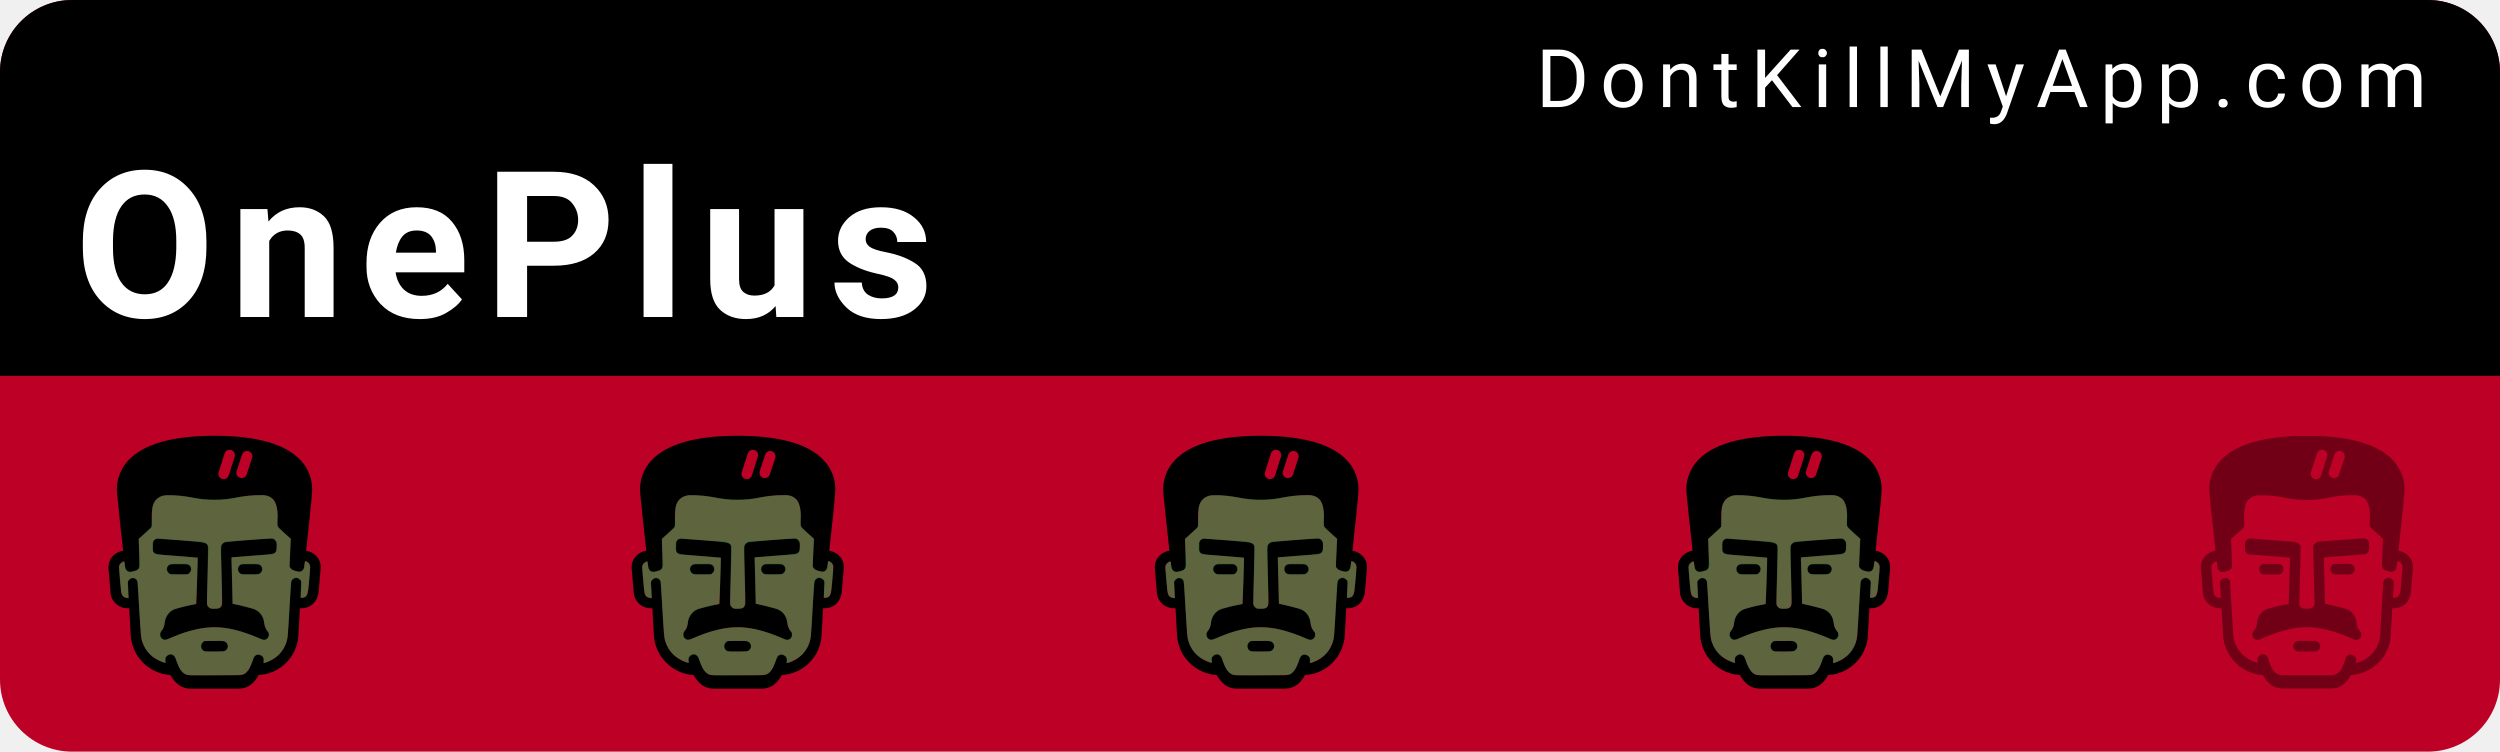
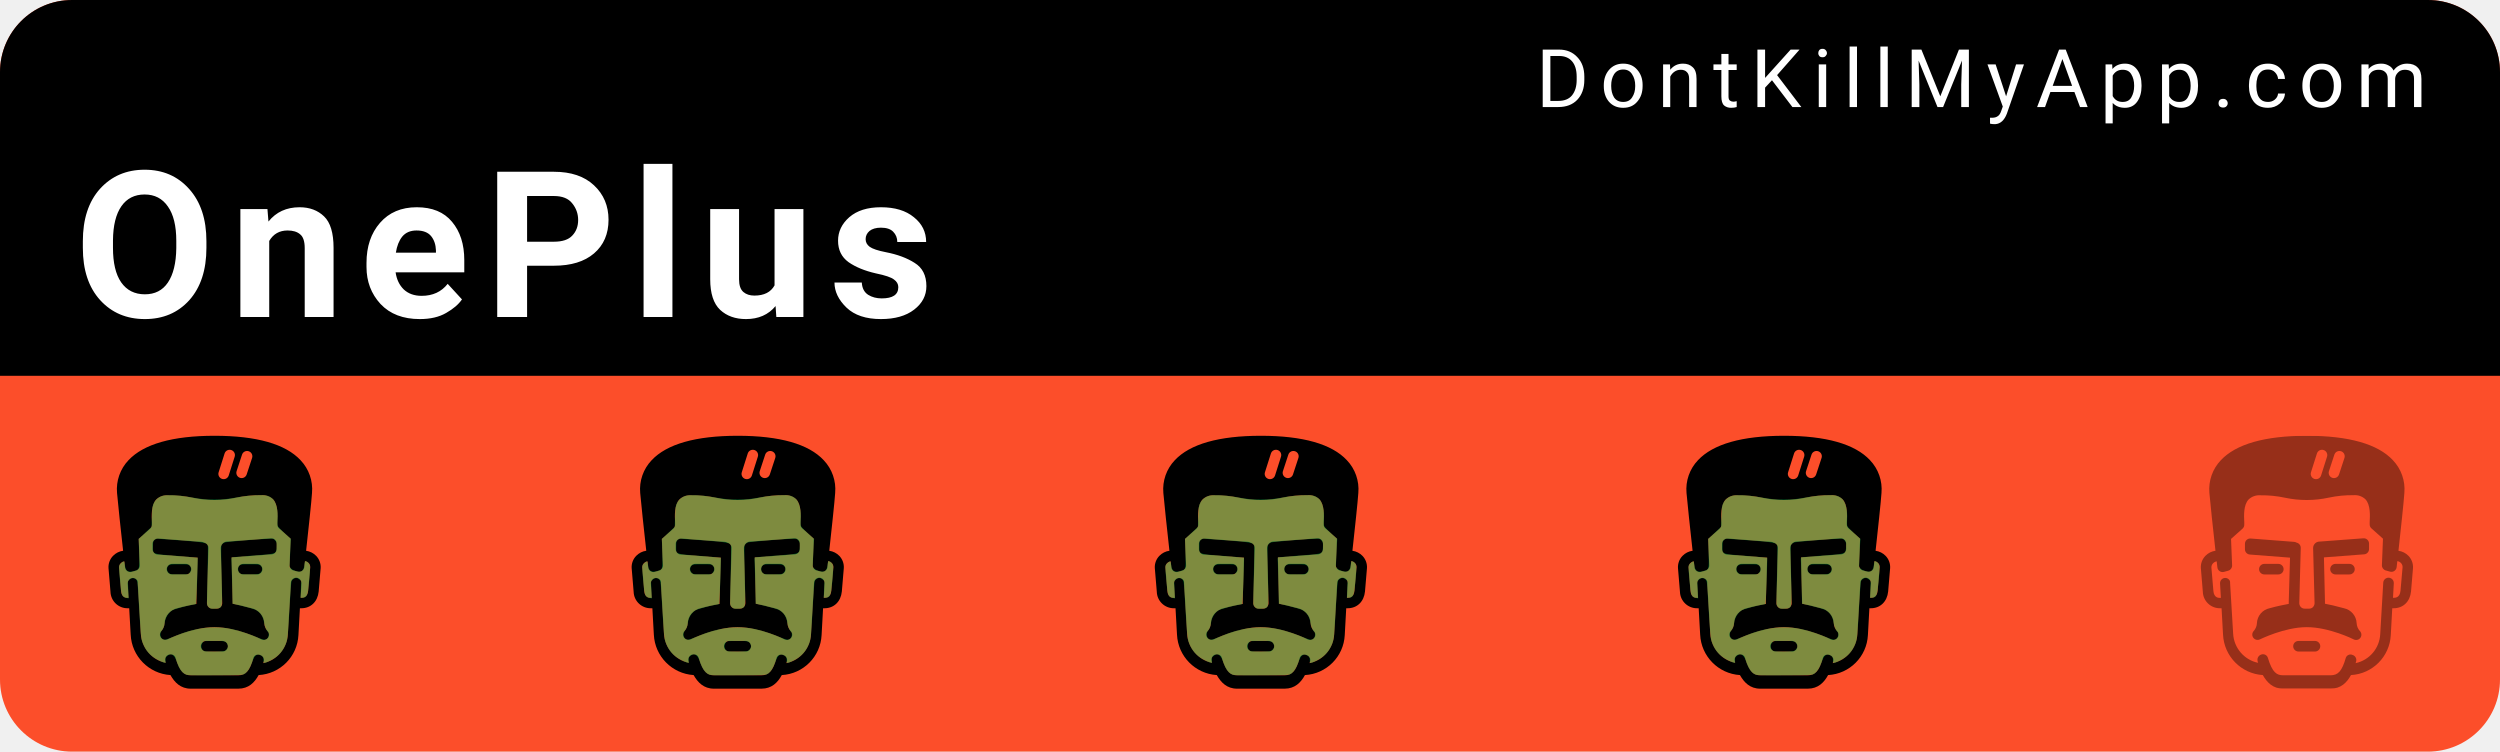
<svg xmlns="http://www.w3.org/2000/svg" width="153mm" height="46mm" viewBox="0 0 153 46" version="1.1" id="svg8">
  <defs id="defs2" />
  <g id="layer1" transform="translate(0,-251)">
-     <rect style="color:#000000;clip-rule:nonzero;display:inline;overflow:visible;visibility:visible;opacity:1;isolation:auto;mix-blend-mode:normal;color-interpolation:sRGB;color-interpolation-filters:linearRGB;solid-color:#000000;solid-opacity:1;fill:#bd0026;fill-opacity:1;fill-rule:nonzero;stroke:none;stroke-width:0.529;stroke-linecap:round;stroke-linejoin:miter;stroke-miterlimit:4;stroke-dasharray:none;stroke-dashoffset:0;stroke-opacity:1;color-rendering:auto;image-rendering:auto;shape-rendering:auto;text-rendering:auto;enable-background:accumulate" id="bkg" width="153" height="46" x="6.5503158e-15" y="251" rx="4.416" ry="4.416" />
+     <rect style="color:#000000;clip-rule:nonzero;display:inline;overflow:visible;visibility:visible;opacity:1;isolation:auto;mix-blend-mode:normal;color-interpolation:sRGB;color-interpolation-filters:linearRGB;solid-color:#000000;solid-opacity:1;fill:#fc4e2a;fill-opacity:1;fill-rule:nonzero;stroke:none;stroke-width:0.529;stroke-linecap:round;stroke-linejoin:miter;stroke-miterlimit:4;stroke-dasharray:none;stroke-dashoffset:0;stroke-opacity:1;color-rendering:auto;image-rendering:auto;shape-rendering:auto;text-rendering:auto;enable-background:accumulate" id="bkg" width="153" height="46" x="6.5503158e-15" y="251" rx="4.416" ry="4.416" />
    <path style="color:#000000;clip-rule:nonzero;display:inline;overflow:visible;visibility:visible;opacity:1;isolation:auto;mix-blend-mode:normal;color-interpolation:sRGB;color-interpolation-filters:linearRGB;solid-color:#000000;solid-opacity:1;fill:#000000;fill-opacity:1;fill-rule:nonzero;stroke:none;stroke-width:2;stroke-linecap:round;stroke-linejoin:miter;stroke-miterlimit:4;stroke-dasharray:none;stroke-dashoffset:0;stroke-opacity:1;color-rendering:auto;image-rendering:auto;shape-rendering:auto;text-rendering:auto;enable-background:accumulate" d="M 16.689,0 C 7.443,0 0,7.443 0,16.689 V 86.93 H 578.268 V 16.689 C 578.268,7.443 570.824,0 561.578,0 Z" id="bkgtop" transform="matrix(0.2645833,0,0,0.2645833,0,251)" />
    <text xml:space="preserve" style="font-style:normal;font-variant:normal;font-weight:300;font-stretch:normal;font-size:9.648px;line-height:0%;font-family:Roboto;-inkscape-font-specification:'Roboto Light';text-align:start;letter-spacing:0.685px;word-spacing:0px;writing-mode:lr-tb;text-anchor:start;fill:#ffffff;fill-opacity:1;stroke:none;stroke-width:0.201px;stroke-linecap:butt;stroke-linejoin:miter;stroke-opacity:1" x="94.007" y="257.55" id="link">
      <tspan id="tspan817" x="94.007" y="257.55" style="font-style:normal;font-variant:normal;font-weight:normal;font-stretch:normal;font-size:4.939px;font-family:Roboto;-inkscape-font-specification:Roboto;fill:#ffffff;stroke-width:0.201px">DontKillMyApp.com</tspan>
    </text>
    <text xml:space="preserve" style="font-style:normal;font-variant:normal;font-weight:bold;font-stretch:normal;font-size:12.7px;line-height:0%;font-family:Roboto;-inkscape-font-specification:'Roboto Bold';text-align:start;letter-spacing:0.902px;word-spacing:0px;writing-mode:lr-tb;text-anchor:start;fill:#ffffff;fill-opacity:1;stroke:none;stroke-width:0.265px;stroke-linecap:butt;stroke-linejoin:miter;stroke-opacity:1" x="4.538" y="270.402" id="vendor">
      <tspan id="tspan821" x="4.538" y="270.402" style="font-style:normal;font-variant:normal;font-weight:bold;font-stretch:normal;font-size:12.5px;font-family:Roboto;-inkscape-font-specification:'Roboto Bold';fill:#ffffff;stroke-width:0.265px">OnePlus</tspan>
    </text>
    <g id="poo1" transform="matrix(0.01510025,0,0,0.01510025,5.393161,277.6693)">
      <svg data-name="Layer 1" viewBox="0 0 63.326 75.47" x="0px" y="0px" version="1.1" id="svg18" width="1025" height="1025">
        <defs id="defs22" />
        <path d="m 23.128,41.38 a 1.575,1.575 0 1 0 0,-3.15 h -4.17 a 1.575,1.575 0 1 0 0,3.15 z" id="path4" />
        <path d="m 40.188,38.23 a 1.575,1.575 0 0 0 0,3.15 h 4.17 a 1.575,1.575 0 1 0 0,-3.15 z" id="path6" />
        <path d="m 34.188,61.23 h -5.05 a 1.575,1.575 0 1 0 0,3.15 h 5.05 a 1.58,1.58 0 0 0 0,-3.15 z" id="path8" />
        <path d="m 48.448,30.6 -13.34,1 a 1.94,1.94 0 0 0 -1.6,1.87 l 0.43,16.3 a 1.77,1.77 0 0 1 -0.45,1.34 1.62,1.62 0 0 1 -1.19,0.48 h -1.27 a 1.62,1.62 0 0 1 -1.19,-0.48 1.79,1.79 0 0 1 -0.45,-1.36 l 0.43,-16.28 a 1.57,1.57 0 0 0 -1.25,-1.58 1.56,1.56 0 0 0 -0.7,-0.23 l -13,-1 a 1.57,1.57 0 0 0 -1.7,1.57 v 1.64 a 1.57,1.57 0 0 0 1.45,1.57 l 12,0.93 -0.38,13.22 a 5.46,5.46 0 0 0 0,0.58 c -1.2,0.22 -3.26,0.61 -5.7,1.29 a 4.77,4.77 0 0 0 -3.8,4.48 3.74,3.74 0 0 1 -0.95,2.31 1.58,1.58 0 0 0 1.83,2.51 c 0.07,0 7.3,-3.65 14,-3.65 6.7,0 13.94,3.61 14,3.65 a 1.57,1.57 0 0 0 1.83,-2.51 3.75,3.75 0 0 1 -0.95,-2.32 4.77,4.77 0 0 0 -3.76,-4.46 c -2.45,-0.69 -4.47,-1.12 -5.69,-1.35 0,-0.17 0,-0.33 0,-0.5 l -0.31,-13.33 12,-0.91 a 1.58,1.58 0 0 0 1.46,-1.57 v -1.64 a 1.58,1.58 0 0 0 -1.75,-1.57 z" id="path10" />
        <path d="m 61.978,35.84 a 5.16,5.16 0 0 0 -3,-1.52 c 0.63,-5.79 1.62,-14.85 1.76,-17.24 a 12.56,12.56 0 0 0 -3.42,-9.79 c -4.49,-4.82 -13.14,-7.29 -25.66,-7.29 -12.52,0 -21.16,2.47 -25.68,7.29 a 12.56,12.56 0 0 0 -3.42,9.79 c 0.18,2.39 1.18,11.45 1.81,17.23 a 5.16,5.16 0 0 0 -3,1.52 4.83,4.83 0 0 0 -1.36,3.64 v 0 l 0.59,7.07 a 5.07,5.07 0 0 0 5.14,4.93 1.56,1.56 0 0 0 0.45,0 l 0.44,7.86 a 12.69,12.69 0 0 0 11.87,12.08 c 1.24,2.19 3.02,4.06 6.05,4.06 h 14.19 c 3.07,0 4.86,-1.83 6.07,-4.06 a 12.58,12.58 0 0 0 11.88,-11.94 l 0.44,-8 a 1.55,1.55 0 0 0 0.42,0 c 2.85,0 4.88,-2 5.18,-5 l 0.59,-7 v 0 a 4.84,4.84 0 0 0 -1.34,-3.63 z m -23.74,-25.29 1.62,-4.93 a 1.581,1.581 0 1 1 3,1 l -1.62,4.93 a 1.581,1.581 0 0 1 -3,-1 z m -5.36,0.32 1.78,-5.61 a 1.581,1.581 0 0 1 3,1 l -1.78,5.61 a 1.581,1.581 0 1 1 -3,-1 z m 26.71,35.38 c -0.2,2.1 -1.59,2.1 -2,2.1 h -0.24 l 0.24,-4.34 a 1.581,1.581 0 1 0 -3.16,-0.08 c 0,0 0,0 0,0.06 l -0.89,15.2 a 9.31,9.31 0 0 1 -7.35,8.66 l 0.14,-0.45 a 1.58,1.58 0 0 0 -1.06,-2 1.47,1.47 0 0 0 -2,0.86 c -1.15,4 -2.33,5.21 -4.53,5.21 h -14.19 c -1.81,0 -3.19,-0.7 -4.53,-5.18 a 1.52,1.52 0 0 0 -2,-1 1.63,1.63 0 0 0 -1.06,2 c 0,0.15 0.09,0.32 0.14,0.47 a 9.4,9.4 0 0 1 -7.45,-8.68 L 8.738,44 v 0 a 1.52,1.52 0 0 0 -0.09,-0.74 1.51,1.51 0 0 0 -1.39,-0.84 1.56,1.56 0 0 0 -1.52,1.54 c 0,0 0,0.09 0,0.13 l 0.25,4.29 h -0.24 c -0.45,0 -1.83,0 -2,-2.08 l -0.59,-7 a 1.71,1.71 0 0 1 0.48,-1.24 2,2 0 0 1 1.1,-0.59 l 0.2,1.8 a 1.57,1.57 0 0 0 2,1.34 l 1.25,-0.35 a 1.57,1.57 0 0 0 1.15,-1.58 l -0.32,-7.9 3.45,-3.08 a 1.57,1.57 0 0 0 0.5,-1.23 c 0,-0.19 0,-0.4 0,-0.62 -0.1,-1.94 -0.27,-5.18 1.29,-6.84 a 4.59,4.59 0 0 1 3.48,-1.25 33.32,33.32 0 0 1 7.45,0.74 30.9,30.9 0 0 0 12.95,-0.03 33.3,33.3 0 0 1 7.45,-0.74 4.59,4.59 0 0 1 3.51,1.2 c 1.57,1.65 1.4,4.9 1.29,6.84 0,0.22 0,0.43 0,0.62 a 1.57,1.57 0 0 0 0.52,1.24 l 3.45,3.08 -0.32,7.9 a 1.57,1.57 0 0 0 1.15,1.58 l 1.25,0.35 a 1.57,1.57 0 0 0 2,-1.34 l 0.2,-1.8 a 2,2 0 0 1 1.09,0.57 1.71,1.71 0 0 1 0.48,1.24 z" id="path12" />
        <path style="opacity:0.5;fill:#00c853;fill-opacity:1;fill-rule:nonzero;stroke:none;stroke-width:0.339;stroke-linecap:round;stroke-linejoin:miter;stroke-miterlimit:4;stroke-dasharray:none;stroke-dashoffset:133.262;stroke-opacity:0.539;paint-order:normal" d="m 23.013,71.203 c -1.154,-0.53 -2.012,-1.805 -2.776,-4.127 -0.59,-1.793 -1.609,-2.306 -2.72,-1.371 -0.486,0.409 -0.53,0.526 -0.479,1.27 0.031,0.451 0.003,0.819 -0.064,0.819 C 16.551,67.794 14.716,66.955 13.756,66.323 11.989,65.159 10.91,63.746 10.115,61.556 9.694,60.396 9.62,59.534 8.869,46.907 8.677,43.672 8.627,43.334 8.286,42.937 7.742,42.304 6.788,42.332 6.216,42.997 l -0.425,0.494 0.117,2.518 0.117,2.518 -0.559,-0.12 C 3.978,48.087 3.845,47.753 3.454,43.349 3.029,38.555 3.019,38.754 3.705,38.068 c 0.862,-0.862 1.057,-0.773 1.198,0.548 0.198,1.852 1.06,2.321 3.029,1.65 1.35,-0.46 1.352,-0.47 1.211,-5.293 L 9.019,30.768 9.924,29.941 c 0.498,-0.455 1.362,-1.261 1.922,-1.791 l 1.017,-0.963 0.094,-3.015 c 0.083,-2.669 0.139,-3.117 0.49,-3.911 0.502,-1.136 1.494,-1.996 2.712,-2.351 1.195,-0.347 4.677,-0.209 7.577,0.301 4.117,0.724 5.096,0.828 7.833,0.828 2.753,1.97e-4 3.915,-0.125 7.872,-0.845 1.024,-0.186 3.05,-0.388 4.501,-0.448 2.923,-0.121 3.713,0.025 4.853,0.894 1.199,0.914 1.856,3.392 1.679,6.326 -0.065,1.083 -0.031,1.755 0.106,2.057 0.112,0.247 1.029,1.192 2.038,2.101 l 1.836,1.652 -0.097,1.454 c -0.053,0.799 -0.145,2.689 -0.204,4.198 l -0.107,2.745 0.494,0.494 c 0.553,0.553 2.089,0.992 2.824,0.807 0.57,-0.143 0.962,-0.757 1.062,-1.664 0.148,-1.34 0.199,-1.464 0.568,-1.367 0.188,0.049 0.531,0.314 0.762,0.59 0.52,0.618 0.529,1.147 0.104,5.638 -0.381,4.025 -0.656,4.655 -2.029,4.655 h -0.506 l 0.096,-2.504 0.096,-2.504 -0.545,-0.459 C 56.672,42.608 56.276,42.402 56.093,42.402 c -0.566,0 -1.276,0.468 -1.464,0.965 -0.098,0.26 -0.34,3.406 -0.538,6.991 -0.508,9.224 -0.609,10.286 -1.102,11.596 -0.892,2.371 -2.42,4.032 -4.758,5.173 -1.799,0.878 -2.048,0.876 -1.963,-0.013 0.082,-0.86 -0.275,-1.428 -1.061,-1.687 -0.466,-0.154 -0.693,-0.148 -1.058,0.027 -0.536,0.257 -0.705,0.552 -1.421,2.472 -0.595,1.594 -1.33,2.655 -2.189,3.16 -0.57,0.335 -0.872,0.348 -8.715,0.389 -7.607,0.039 -8.169,0.022 -8.81,-0.272 z m 11.583,-6.983 c 0.529,-0.184 1.036,-0.88 1.036,-1.421 0,-0.149 -0.115,-0.493 -0.255,-0.764 -0.384,-0.742 -1.122,-0.885 -4.209,-0.818 l -2.675,0.058 -0.408,0.475 c -0.728,0.847 -0.343,2.345 0.653,2.538 0.839,0.162 5.349,0.109 5.859,-0.069 z M 18.843,60.18 c 7.207,-3.126 13.088,-3.79 19.307,-2.181 1.849,0.478 4.563,1.42 6.313,2.19 0.83,0.365 1.738,0.664 2.017,0.664 0.751,0 1.339,-0.661 1.339,-1.506 0,-0.371 -0.075,-0.721 -0.167,-0.778 -0.425,-0.263 -1.054,-1.682 -1.199,-2.708 -0.271,-1.915 -1.127,-3.183 -2.677,-3.967 -0.337,-0.17 -1.994,-0.642 -3.683,-1.049 l -3.071,-0.739 -0.104,-5.164 c -0.057,-2.84 -0.147,-5.942 -0.199,-6.893 -0.093,-1.706 -0.089,-1.73 0.297,-1.807 0.215,-0.043 3.006,-0.269 6.201,-0.502 6.205,-0.453 6.471,-0.507 6.81,-1.399 0.089,-0.234 0.162,-0.91 0.162,-1.502 0,-0.911 -0.067,-1.156 -0.438,-1.597 -0.384,-0.456 -0.546,-0.521 -1.312,-0.524 -1.924,-0.008 -13.26,0.909 -13.768,1.113 -0.295,0.119 -0.669,0.417 -0.829,0.663 -0.275,0.419 -0.279,0.97 -0.076,9.067 0.234,9.304 0.23,9.375 -0.627,9.833 -0.253,0.135 -0.935,0.234 -1.612,0.233 -1.11,-0.001 -1.2,-0.031 -1.666,-0.553 -0.586,-0.656 -0.555,0.366 -0.298,-9.772 0.111,-4.376 0.149,-8.165 0.085,-8.42 -0.246,-0.977 -0.806,-1.093 -7.975,-1.652 -3.589,-0.28 -6.757,-0.508 -7.041,-0.508 -0.322,0 -0.672,0.156 -0.931,0.416 -0.379,0.379 -0.416,0.549 -0.416,1.917 0,2.377 -0.444,2.201 7.066,2.788 3.417,0.267 6.236,0.508 6.264,0.536 0.136,0.136 -0.366,13.739 -0.51,13.833 -0.09,0.059 -0.504,0.153 -0.919,0.21 -1.393,0.191 -5.532,1.303 -6.053,1.626 -1.322,0.82 -2.157,2.189 -2.367,3.881 -0.116,0.936 -0.408,1.651 -0.965,2.366 -0.464,0.596 -0.416,1.627 0.101,2.143 0.577,0.577 1.128,0.528 2.941,-0.258 z m 5.376,-19.353 c 0.55,-0.64 0.547,-1.517 -0.007,-2.072 -0.407,-0.407 -0.474,-0.416 -3.122,-0.416 -2.575,0 -2.729,0.019 -3.156,0.387 -0.802,0.69 -0.52,2.064 0.515,2.506 0.186,0.08 1.469,0.128 2.851,0.107 l 2.512,-0.038 z m 21.175,0.014 c 0.625,-0.625 0.614,-1.567 -0.024,-2.116 -0.426,-0.367 -0.582,-0.386 -3.155,-0.386 -2.648,0 -2.716,0.009 -3.122,0.416 -0.717,0.717 -0.447,2.075 0.491,2.47 0.2,0.084 1.485,0.136 2.856,0.115 2.466,-0.037 2.499,-0.043 2.954,-0.498 z" id="path834" />
      </svg>
    </g>
    <g transform="matrix(0.01510025,0,0,0.01510025,37.41043,277.6693)" id="poo2">
      <svg data-name="Layer 1" viewBox="0 0 63.326 75.47" x="0px" y="0px" version="1.1" id="svg18" width="1025" height="1025">
        <defs id="defs22" />
        <path d="m 23.128,41.38 a 1.575,1.575 0 1 0 0,-3.15 h -4.17 a 1.575,1.575 0 1 0 0,3.15 z" id="path4" />
        <path d="m 40.188,38.23 a 1.575,1.575 0 0 0 0,3.15 h 4.17 a 1.575,1.575 0 1 0 0,-3.15 z" id="path6" />
        <path d="m 34.188,61.23 h -5.05 a 1.575,1.575 0 1 0 0,3.15 h 5.05 a 1.58,1.58 0 0 0 0,-3.15 z" id="path8" />
        <path d="m 48.448,30.6 -13.34,1 a 1.94,1.94 0 0 0 -1.6,1.87 l 0.43,16.3 a 1.77,1.77 0 0 1 -0.45,1.34 1.62,1.62 0 0 1 -1.19,0.48 h -1.27 a 1.62,1.62 0 0 1 -1.19,-0.48 1.79,1.79 0 0 1 -0.45,-1.36 l 0.43,-16.28 a 1.57,1.57 0 0 0 -1.25,-1.58 1.56,1.56 0 0 0 -0.7,-0.23 l -13,-1 a 1.57,1.57 0 0 0 -1.7,1.57 v 1.64 a 1.57,1.57 0 0 0 1.45,1.57 l 12,0.93 -0.38,13.22 a 5.46,5.46 0 0 0 0,0.58 c -1.2,0.22 -3.26,0.61 -5.7,1.29 a 4.77,4.77 0 0 0 -3.8,4.48 3.74,3.74 0 0 1 -0.95,2.31 1.58,1.58 0 0 0 1.83,2.51 c 0.07,0 7.3,-3.65 14,-3.65 6.7,0 13.94,3.61 14,3.65 a 1.57,1.57 0 0 0 1.83,-2.51 3.75,3.75 0 0 1 -0.95,-2.32 4.77,4.77 0 0 0 -3.76,-4.46 c -2.45,-0.69 -4.47,-1.12 -5.69,-1.35 0,-0.17 0,-0.33 0,-0.5 l -0.31,-13.33 12,-0.91 a 1.58,1.58 0 0 0 1.46,-1.57 v -1.64 a 1.58,1.58 0 0 0 -1.75,-1.57 z" id="path10" />
        <path d="m 61.978,35.84 a 5.16,5.16 0 0 0 -3,-1.52 c 0.63,-5.79 1.62,-14.85 1.76,-17.24 a 12.56,12.56 0 0 0 -3.42,-9.79 c -4.49,-4.82 -13.14,-7.29 -25.66,-7.29 -12.52,0 -21.16,2.47 -25.68,7.29 a 12.56,12.56 0 0 0 -3.42,9.79 c 0.18,2.39 1.18,11.45 1.81,17.23 a 5.16,5.16 0 0 0 -3,1.52 4.83,4.83 0 0 0 -1.36,3.64 v 0 l 0.59,7.07 a 5.07,5.07 0 0 0 5.14,4.93 1.56,1.56 0 0 0 0.45,0 l 0.44,7.86 a 12.69,12.69 0 0 0 11.87,12.08 c 1.24,2.19 3.02,4.06 6.05,4.06 h 14.19 c 3.07,0 4.86,-1.83 6.07,-4.06 a 12.58,12.58 0 0 0 11.88,-11.94 l 0.44,-8 a 1.55,1.55 0 0 0 0.42,0 c 2.85,0 4.88,-2 5.18,-5 l 0.59,-7 v 0 a 4.84,4.84 0 0 0 -1.34,-3.63 z m -23.74,-25.29 1.62,-4.93 a 1.581,1.581 0 1 1 3,1 l -1.62,4.93 a 1.581,1.581 0 0 1 -3,-1 z m -5.36,0.32 1.78,-5.61 a 1.581,1.581 0 0 1 3,1 l -1.78,5.61 a 1.581,1.581 0 1 1 -3,-1 z m 26.71,35.38 c -0.2,2.1 -1.59,2.1 -2,2.1 h -0.24 l 0.24,-4.34 a 1.581,1.581 0 1 0 -3.16,-0.08 c 0,0 0,0 0,0.06 l -0.89,15.2 a 9.31,9.31 0 0 1 -7.35,8.66 l 0.14,-0.45 a 1.58,1.58 0 0 0 -1.06,-2 1.47,1.47 0 0 0 -2,0.86 c -1.15,4 -2.33,5.21 -4.53,5.21 h -14.19 c -1.81,0 -3.19,-0.7 -4.53,-5.18 a 1.52,1.52 0 0 0 -2,-1 1.63,1.63 0 0 0 -1.06,2 c 0,0.15 0.09,0.32 0.14,0.47 a 9.4,9.4 0 0 1 -7.45,-8.68 L 8.738,44 v 0 a 1.52,1.52 0 0 0 -0.09,-0.74 1.51,1.51 0 0 0 -1.39,-0.84 1.56,1.56 0 0 0 -1.52,1.54 c 0,0 0,0.09 0,0.13 l 0.25,4.29 h -0.24 c -0.45,0 -1.83,0 -2,-2.08 l -0.59,-7 a 1.71,1.71 0 0 1 0.48,-1.24 2,2 0 0 1 1.1,-0.59 l 0.2,1.8 a 1.57,1.57 0 0 0 2,1.34 l 1.25,-0.35 a 1.57,1.57 0 0 0 1.15,-1.58 l -0.32,-7.9 3.45,-3.08 a 1.57,1.57 0 0 0 0.5,-1.23 c 0,-0.19 0,-0.4 0,-0.62 -0.1,-1.94 -0.27,-5.18 1.29,-6.84 a 4.59,4.59 0 0 1 3.48,-1.25 33.32,33.32 0 0 1 7.45,0.74 30.9,30.9 0 0 0 12.95,-0.03 33.3,33.3 0 0 1 7.45,-0.74 4.59,4.59 0 0 1 3.51,1.2 c 1.57,1.65 1.4,4.9 1.29,6.84 0,0.22 0,0.43 0,0.62 a 1.57,1.57 0 0 0 0.52,1.24 l 3.45,3.08 -0.32,7.9 a 1.57,1.57 0 0 0 1.15,1.58 l 1.25,0.35 a 1.57,1.57 0 0 0 2,-1.34 l 0.2,-1.8 a 2,2 0 0 1 1.09,0.57 1.71,1.71 0 0 1 0.48,1.24 z" id="path12" />
        <path style="opacity:0.5;fill:#00c853;fill-opacity:1;fill-rule:nonzero;stroke:none;stroke-width:0.339;stroke-linecap:round;stroke-linejoin:miter;stroke-miterlimit:4;stroke-dasharray:none;stroke-dashoffset:133.262;stroke-opacity:0.539;paint-order:normal" d="m 23.013,71.203 c -1.154,-0.53 -2.012,-1.805 -2.776,-4.127 -0.59,-1.793 -1.609,-2.306 -2.72,-1.371 -0.486,0.409 -0.53,0.526 -0.479,1.27 0.031,0.451 0.003,0.819 -0.064,0.819 C 16.551,67.794 14.716,66.955 13.756,66.323 11.989,65.159 10.91,63.746 10.115,61.556 9.694,60.396 9.62,59.534 8.869,46.907 8.677,43.672 8.627,43.334 8.286,42.937 7.742,42.304 6.788,42.332 6.216,42.997 l -0.425,0.494 0.117,2.518 0.117,2.518 -0.559,-0.12 C 3.978,48.087 3.845,47.753 3.454,43.349 3.029,38.555 3.019,38.754 3.705,38.068 c 0.862,-0.862 1.057,-0.773 1.198,0.548 0.198,1.852 1.06,2.321 3.029,1.65 1.35,-0.46 1.352,-0.47 1.211,-5.293 L 9.019,30.768 9.924,29.941 c 0.498,-0.455 1.362,-1.261 1.922,-1.791 l 1.017,-0.963 0.094,-3.015 c 0.083,-2.669 0.139,-3.117 0.49,-3.911 0.502,-1.136 1.494,-1.996 2.712,-2.351 1.195,-0.347 4.677,-0.209 7.577,0.301 4.117,0.724 5.096,0.828 7.833,0.828 2.753,1.97e-4 3.915,-0.125 7.872,-0.845 1.024,-0.186 3.05,-0.388 4.501,-0.448 2.923,-0.121 3.713,0.025 4.853,0.894 1.199,0.914 1.856,3.392 1.679,6.326 -0.065,1.083 -0.031,1.755 0.106,2.057 0.112,0.247 1.029,1.192 2.038,2.101 l 1.836,1.652 -0.097,1.454 c -0.053,0.799 -0.145,2.689 -0.204,4.198 l -0.107,2.745 0.494,0.494 c 0.553,0.553 2.089,0.992 2.824,0.807 0.57,-0.143 0.962,-0.757 1.062,-1.664 0.148,-1.34 0.199,-1.464 0.568,-1.367 0.188,0.049 0.531,0.314 0.762,0.59 0.52,0.618 0.529,1.147 0.104,5.638 -0.381,4.025 -0.656,4.655 -2.029,4.655 h -0.506 l 0.096,-2.504 0.096,-2.504 -0.545,-0.459 C 56.672,42.608 56.276,42.402 56.093,42.402 c -0.566,0 -1.276,0.468 -1.464,0.965 -0.098,0.26 -0.34,3.406 -0.538,6.991 -0.508,9.224 -0.609,10.286 -1.102,11.596 -0.892,2.371 -2.42,4.032 -4.758,5.173 -1.799,0.878 -2.048,0.876 -1.963,-0.013 0.082,-0.86 -0.275,-1.428 -1.061,-1.687 -0.466,-0.154 -0.693,-0.148 -1.058,0.027 -0.536,0.257 -0.705,0.552 -1.421,2.472 -0.595,1.594 -1.33,2.655 -2.189,3.16 -0.57,0.335 -0.872,0.348 -8.715,0.389 -7.607,0.039 -8.169,0.022 -8.81,-0.272 z m 11.583,-6.983 c 0.529,-0.184 1.036,-0.88 1.036,-1.421 0,-0.149 -0.115,-0.493 -0.255,-0.764 -0.384,-0.742 -1.122,-0.885 -4.209,-0.818 l -2.675,0.058 -0.408,0.475 c -0.728,0.847 -0.343,2.345 0.653,2.538 0.839,0.162 5.349,0.109 5.859,-0.069 z M 18.843,60.18 c 7.207,-3.126 13.088,-3.79 19.307,-2.181 1.849,0.478 4.563,1.42 6.313,2.19 0.83,0.365 1.738,0.664 2.017,0.664 0.751,0 1.339,-0.661 1.339,-1.506 0,-0.371 -0.075,-0.721 -0.167,-0.778 -0.425,-0.263 -1.054,-1.682 -1.199,-2.708 -0.271,-1.915 -1.127,-3.183 -2.677,-3.967 -0.337,-0.17 -1.994,-0.642 -3.683,-1.049 l -3.071,-0.739 -0.104,-5.164 c -0.057,-2.84 -0.147,-5.942 -0.199,-6.893 -0.093,-1.706 -0.089,-1.73 0.297,-1.807 0.215,-0.043 3.006,-0.269 6.201,-0.502 6.205,-0.453 6.471,-0.507 6.81,-1.399 0.089,-0.234 0.162,-0.91 0.162,-1.502 0,-0.911 -0.067,-1.156 -0.438,-1.597 -0.384,-0.456 -0.546,-0.521 -1.312,-0.524 -1.924,-0.008 -13.26,0.909 -13.768,1.113 -0.295,0.119 -0.669,0.417 -0.829,0.663 -0.275,0.419 -0.279,0.97 -0.076,9.067 0.234,9.304 0.23,9.375 -0.627,9.833 -0.253,0.135 -0.935,0.234 -1.612,0.233 -1.11,-0.001 -1.2,-0.031 -1.666,-0.553 -0.586,-0.656 -0.555,0.366 -0.298,-9.772 0.111,-4.376 0.149,-8.165 0.085,-8.42 -0.246,-0.977 -0.806,-1.093 -7.975,-1.652 -3.589,-0.28 -6.757,-0.508 -7.041,-0.508 -0.322,0 -0.672,0.156 -0.931,0.416 -0.379,0.379 -0.416,0.549 -0.416,1.917 0,2.377 -0.444,2.201 7.066,2.788 3.417,0.267 6.236,0.508 6.264,0.536 0.136,0.136 -0.366,13.739 -0.51,13.833 -0.09,0.059 -0.504,0.153 -0.919,0.21 -1.393,0.191 -5.532,1.303 -6.053,1.626 -1.322,0.82 -2.157,2.189 -2.367,3.881 -0.116,0.936 -0.408,1.651 -0.965,2.366 -0.464,0.596 -0.416,1.627 0.101,2.143 0.577,0.577 1.128,0.528 2.941,-0.258 z m 5.376,-19.353 c 0.55,-0.64 0.547,-1.517 -0.007,-2.072 -0.407,-0.407 -0.474,-0.416 -3.122,-0.416 -2.575,0 -2.729,0.019 -3.156,0.387 -0.802,0.69 -0.52,2.064 0.515,2.506 0.186,0.08 1.469,0.128 2.851,0.107 l 2.512,-0.038 z m 21.175,0.014 c 0.625,-0.625 0.614,-1.567 -0.024,-2.116 -0.426,-0.367 -0.582,-0.386 -3.155,-0.386 -2.648,0 -2.716,0.009 -3.122,0.416 -0.717,0.717 -0.447,2.075 0.491,2.47 0.2,0.084 1.485,0.136 2.856,0.115 2.466,-0.037 2.499,-0.043 2.954,-0.498 z" id="path834" />
      </svg>
    </g>
    <g id="poo3" transform="matrix(0.01510025,0,0,0.01510025,69.4277,277.6693)">
      <svg data-name="Layer 1" viewBox="0 0 63.326 75.47" x="0px" y="0px" version="1.1" id="svg18" width="1025" height="1025">
        <defs id="defs22" />
        <path d="m 23.128,41.38 a 1.575,1.575 0 1 0 0,-3.15 h -4.17 a 1.575,1.575 0 1 0 0,3.15 z" id="path4" />
        <path d="m 40.188,38.23 a 1.575,1.575 0 0 0 0,3.15 h 4.17 a 1.575,1.575 0 1 0 0,-3.15 z" id="path6" />
        <path d="m 34.188,61.23 h -5.05 a 1.575,1.575 0 1 0 0,3.15 h 5.05 a 1.58,1.58 0 0 0 0,-3.15 z" id="path8" />
        <path d="m 48.448,30.6 -13.34,1 a 1.94,1.94 0 0 0 -1.6,1.87 l 0.43,16.3 a 1.77,1.77 0 0 1 -0.45,1.34 1.62,1.62 0 0 1 -1.19,0.48 h -1.27 a 1.62,1.62 0 0 1 -1.19,-0.48 1.79,1.79 0 0 1 -0.45,-1.36 l 0.43,-16.28 a 1.57,1.57 0 0 0 -1.25,-1.58 1.56,1.56 0 0 0 -0.7,-0.23 l -13,-1 a 1.57,1.57 0 0 0 -1.7,1.57 v 1.64 a 1.57,1.57 0 0 0 1.45,1.57 l 12,0.93 -0.38,13.22 a 5.46,5.46 0 0 0 0,0.58 c -1.2,0.22 -3.26,0.61 -5.7,1.29 a 4.77,4.77 0 0 0 -3.8,4.48 3.74,3.74 0 0 1 -0.95,2.31 1.58,1.58 0 0 0 1.83,2.51 c 0.07,0 7.3,-3.65 14,-3.65 6.7,0 13.94,3.61 14,3.65 a 1.57,1.57 0 0 0 1.83,-2.51 3.75,3.75 0 0 1 -0.95,-2.32 4.77,4.77 0 0 0 -3.76,-4.46 c -2.45,-0.69 -4.47,-1.12 -5.69,-1.35 0,-0.17 0,-0.33 0,-0.5 l -0.31,-13.33 12,-0.91 a 1.58,1.58 0 0 0 1.46,-1.57 v -1.64 a 1.58,1.58 0 0 0 -1.75,-1.57 z" id="path10" />
        <path d="m 61.978,35.84 a 5.16,5.16 0 0 0 -3,-1.52 c 0.63,-5.79 1.62,-14.85 1.76,-17.24 a 12.56,12.56 0 0 0 -3.42,-9.79 c -4.49,-4.82 -13.14,-7.29 -25.66,-7.29 -12.52,0 -21.16,2.47 -25.68,7.29 a 12.56,12.56 0 0 0 -3.42,9.79 c 0.18,2.39 1.18,11.45 1.81,17.23 a 5.16,5.16 0 0 0 -3,1.52 4.83,4.83 0 0 0 -1.36,3.64 v 0 l 0.59,7.07 a 5.07,5.07 0 0 0 5.14,4.93 1.56,1.56 0 0 0 0.45,0 l 0.44,7.86 a 12.69,12.69 0 0 0 11.87,12.08 c 1.24,2.19 3.02,4.06 6.05,4.06 h 14.19 c 3.07,0 4.86,-1.83 6.07,-4.06 a 12.58,12.58 0 0 0 11.88,-11.94 l 0.44,-8 a 1.55,1.55 0 0 0 0.42,0 c 2.85,0 4.88,-2 5.18,-5 l 0.59,-7 v 0 a 4.84,4.84 0 0 0 -1.34,-3.63 z m -23.74,-25.29 1.62,-4.93 a 1.581,1.581 0 1 1 3,1 l -1.62,4.93 a 1.581,1.581 0 0 1 -3,-1 z m -5.36,0.32 1.78,-5.61 a 1.581,1.581 0 0 1 3,1 l -1.78,5.61 a 1.581,1.581 0 1 1 -3,-1 z m 26.71,35.38 c -0.2,2.1 -1.59,2.1 -2,2.1 h -0.24 l 0.24,-4.34 a 1.581,1.581 0 1 0 -3.16,-0.08 c 0,0 0,0 0,0.06 l -0.89,15.2 a 9.31,9.31 0 0 1 -7.35,8.66 l 0.14,-0.45 a 1.58,1.58 0 0 0 -1.06,-2 1.47,1.47 0 0 0 -2,0.86 c -1.15,4 -2.33,5.21 -4.53,5.21 h -14.19 c -1.81,0 -3.19,-0.7 -4.53,-5.18 a 1.52,1.52 0 0 0 -2,-1 1.63,1.63 0 0 0 -1.06,2 c 0,0.15 0.09,0.32 0.14,0.47 a 9.4,9.4 0 0 1 -7.45,-8.68 L 8.738,44 v 0 a 1.52,1.52 0 0 0 -0.09,-0.74 1.51,1.51 0 0 0 -1.39,-0.84 1.56,1.56 0 0 0 -1.52,1.54 c 0,0 0,0.09 0,0.13 l 0.25,4.29 h -0.24 c -0.45,0 -1.83,0 -2,-2.08 l -0.59,-7 a 1.71,1.71 0 0 1 0.48,-1.24 2,2 0 0 1 1.1,-0.59 l 0.2,1.8 a 1.57,1.57 0 0 0 2,1.34 l 1.25,-0.35 a 1.57,1.57 0 0 0 1.15,-1.58 l -0.32,-7.9 3.45,-3.08 a 1.57,1.57 0 0 0 0.5,-1.23 c 0,-0.19 0,-0.4 0,-0.62 -0.1,-1.94 -0.27,-5.18 1.29,-6.84 a 4.59,4.59 0 0 1 3.48,-1.25 33.32,33.32 0 0 1 7.45,0.74 30.9,30.9 0 0 0 12.95,-0.03 33.3,33.3 0 0 1 7.45,-0.74 4.59,4.59 0 0 1 3.51,1.2 c 1.57,1.65 1.4,4.9 1.29,6.84 0,0.22 0,0.43 0,0.62 a 1.57,1.57 0 0 0 0.52,1.24 l 3.45,3.08 -0.32,7.9 a 1.57,1.57 0 0 0 1.15,1.58 l 1.25,0.35 a 1.57,1.57 0 0 0 2,-1.34 l 0.2,-1.8 a 2,2 0 0 1 1.09,0.57 1.71,1.71 0 0 1 0.48,1.24 z" id="path12" />
        <path style="opacity:0.5;fill:#00c853;fill-opacity:1;fill-rule:nonzero;stroke:none;stroke-width:0.339;stroke-linecap:round;stroke-linejoin:miter;stroke-miterlimit:4;stroke-dasharray:none;stroke-dashoffset:133.262;stroke-opacity:0.539;paint-order:normal" d="m 23.013,71.203 c -1.154,-0.53 -2.012,-1.805 -2.776,-4.127 -0.59,-1.793 -1.609,-2.306 -2.72,-1.371 -0.486,0.409 -0.53,0.526 -0.479,1.27 0.031,0.451 0.003,0.819 -0.064,0.819 C 16.551,67.794 14.716,66.955 13.756,66.323 11.989,65.159 10.91,63.746 10.115,61.556 9.694,60.396 9.62,59.534 8.869,46.907 8.677,43.672 8.627,43.334 8.286,42.937 7.742,42.304 6.788,42.332 6.216,42.997 l -0.425,0.494 0.117,2.518 0.117,2.518 -0.559,-0.12 C 3.978,48.087 3.845,47.753 3.454,43.349 3.029,38.555 3.019,38.754 3.705,38.068 c 0.862,-0.862 1.057,-0.773 1.198,0.548 0.198,1.852 1.06,2.321 3.029,1.65 1.35,-0.46 1.352,-0.47 1.211,-5.293 L 9.019,30.768 9.924,29.941 c 0.498,-0.455 1.362,-1.261 1.922,-1.791 l 1.017,-0.963 0.094,-3.015 c 0.083,-2.669 0.139,-3.117 0.49,-3.911 0.502,-1.136 1.494,-1.996 2.712,-2.351 1.195,-0.347 4.677,-0.209 7.577,0.301 4.117,0.724 5.096,0.828 7.833,0.828 2.753,1.97e-4 3.915,-0.125 7.872,-0.845 1.024,-0.186 3.05,-0.388 4.501,-0.448 2.923,-0.121 3.713,0.025 4.853,0.894 1.199,0.914 1.856,3.392 1.679,6.326 -0.065,1.083 -0.031,1.755 0.106,2.057 0.112,0.247 1.029,1.192 2.038,2.101 l 1.836,1.652 -0.097,1.454 c -0.053,0.799 -0.145,2.689 -0.204,4.198 l -0.107,2.745 0.494,0.494 c 0.553,0.553 2.089,0.992 2.824,0.807 0.57,-0.143 0.962,-0.757 1.062,-1.664 0.148,-1.34 0.199,-1.464 0.568,-1.367 0.188,0.049 0.531,0.314 0.762,0.59 0.52,0.618 0.529,1.147 0.104,5.638 -0.381,4.025 -0.656,4.655 -2.029,4.655 h -0.506 l 0.096,-2.504 0.096,-2.504 -0.545,-0.459 C 56.672,42.608 56.276,42.402 56.093,42.402 c -0.566,0 -1.276,0.468 -1.464,0.965 -0.098,0.26 -0.34,3.406 -0.538,6.991 -0.508,9.224 -0.609,10.286 -1.102,11.596 -0.892,2.371 -2.42,4.032 -4.758,5.173 -1.799,0.878 -2.048,0.876 -1.963,-0.013 0.082,-0.86 -0.275,-1.428 -1.061,-1.687 -0.466,-0.154 -0.693,-0.148 -1.058,0.027 -0.536,0.257 -0.705,0.552 -1.421,2.472 -0.595,1.594 -1.33,2.655 -2.189,3.16 -0.57,0.335 -0.872,0.348 -8.715,0.389 -7.607,0.039 -8.169,0.022 -8.81,-0.272 z m 11.583,-6.983 c 0.529,-0.184 1.036,-0.88 1.036,-1.421 0,-0.149 -0.115,-0.493 -0.255,-0.764 -0.384,-0.742 -1.122,-0.885 -4.209,-0.818 l -2.675,0.058 -0.408,0.475 c -0.728,0.847 -0.343,2.345 0.653,2.538 0.839,0.162 5.349,0.109 5.859,-0.069 z M 18.843,60.18 c 7.207,-3.126 13.088,-3.79 19.307,-2.181 1.849,0.478 4.563,1.42 6.313,2.19 0.83,0.365 1.738,0.664 2.017,0.664 0.751,0 1.339,-0.661 1.339,-1.506 0,-0.371 -0.075,-0.721 -0.167,-0.778 -0.425,-0.263 -1.054,-1.682 -1.199,-2.708 -0.271,-1.915 -1.127,-3.183 -2.677,-3.967 -0.337,-0.17 -1.994,-0.642 -3.683,-1.049 l -3.071,-0.739 -0.104,-5.164 c -0.057,-2.84 -0.147,-5.942 -0.199,-6.893 -0.093,-1.706 -0.089,-1.73 0.297,-1.807 0.215,-0.043 3.006,-0.269 6.201,-0.502 6.205,-0.453 6.471,-0.507 6.81,-1.399 0.089,-0.234 0.162,-0.91 0.162,-1.502 0,-0.911 -0.067,-1.156 -0.438,-1.597 -0.384,-0.456 -0.546,-0.521 -1.312,-0.524 -1.924,-0.008 -13.26,0.909 -13.768,1.113 -0.295,0.119 -0.669,0.417 -0.829,0.663 -0.275,0.419 -0.279,0.97 -0.076,9.067 0.234,9.304 0.23,9.375 -0.627,9.833 -0.253,0.135 -0.935,0.234 -1.612,0.233 -1.11,-0.001 -1.2,-0.031 -1.666,-0.553 -0.586,-0.656 -0.555,0.366 -0.298,-9.772 0.111,-4.376 0.149,-8.165 0.085,-8.42 -0.246,-0.977 -0.806,-1.093 -7.975,-1.652 -3.589,-0.28 -6.757,-0.508 -7.041,-0.508 -0.322,0 -0.672,0.156 -0.931,0.416 -0.379,0.379 -0.416,0.549 -0.416,1.917 0,2.377 -0.444,2.201 7.066,2.788 3.417,0.267 6.236,0.508 6.264,0.536 0.136,0.136 -0.366,13.739 -0.51,13.833 -0.09,0.059 -0.504,0.153 -0.919,0.21 -1.393,0.191 -5.532,1.303 -6.053,1.626 -1.322,0.82 -2.157,2.189 -2.367,3.881 -0.116,0.936 -0.408,1.651 -0.965,2.366 -0.464,0.596 -0.416,1.627 0.101,2.143 0.577,0.577 1.128,0.528 2.941,-0.258 z m 5.376,-19.353 c 0.55,-0.64 0.547,-1.517 -0.007,-2.072 -0.407,-0.407 -0.474,-0.416 -3.122,-0.416 -2.575,0 -2.729,0.019 -3.156,0.387 -0.802,0.69 -0.52,2.064 0.515,2.506 0.186,0.08 1.469,0.128 2.851,0.107 l 2.512,-0.038 z m 21.175,0.014 c 0.625,-0.625 0.614,-1.567 -0.024,-2.116 -0.426,-0.367 -0.582,-0.386 -3.155,-0.386 -2.648,0 -2.716,0.009 -3.122,0.416 -0.717,0.717 -0.447,2.075 0.491,2.47 0.2,0.084 1.485,0.136 2.856,0.115 2.466,-0.037 2.499,-0.043 2.954,-0.498 z" id="path834" />
      </svg>
    </g>
    <g transform="matrix(0.01510025,0,0,0.01510025,101.445,277.6693)" id="poo4">
      <svg data-name="Layer 1" viewBox="0 0 63.326 75.47" x="0px" y="0px" version="1.1" id="svg18" width="1025" height="1025">
        <defs id="defs22" />
        <path d="m 23.128,41.38 a 1.575,1.575 0 1 0 0,-3.15 h -4.17 a 1.575,1.575 0 1 0 0,3.15 z" id="path4" />
        <path d="m 40.188,38.23 a 1.575,1.575 0 0 0 0,3.15 h 4.17 a 1.575,1.575 0 1 0 0,-3.15 z" id="path6" />
        <path d="m 34.188,61.23 h -5.05 a 1.575,1.575 0 1 0 0,3.15 h 5.05 a 1.58,1.58 0 0 0 0,-3.15 z" id="path8" />
        <path d="m 48.448,30.6 -13.34,1 a 1.94,1.94 0 0 0 -1.6,1.87 l 0.43,16.3 a 1.77,1.77 0 0 1 -0.45,1.34 1.62,1.62 0 0 1 -1.19,0.48 h -1.27 a 1.62,1.62 0 0 1 -1.19,-0.48 1.79,1.79 0 0 1 -0.45,-1.36 l 0.43,-16.28 a 1.57,1.57 0 0 0 -1.25,-1.58 1.56,1.56 0 0 0 -0.7,-0.23 l -13,-1 a 1.57,1.57 0 0 0 -1.7,1.57 v 1.64 a 1.57,1.57 0 0 0 1.45,1.57 l 12,0.93 -0.38,13.22 a 5.46,5.46 0 0 0 0,0.58 c -1.2,0.22 -3.26,0.61 -5.7,1.29 a 4.77,4.77 0 0 0 -3.8,4.48 3.74,3.74 0 0 1 -0.95,2.31 1.58,1.58 0 0 0 1.83,2.51 c 0.07,0 7.3,-3.65 14,-3.65 6.7,0 13.94,3.61 14,3.65 a 1.57,1.57 0 0 0 1.83,-2.51 3.75,3.75 0 0 1 -0.95,-2.32 4.77,4.77 0 0 0 -3.76,-4.46 c -2.45,-0.69 -4.47,-1.12 -5.69,-1.35 0,-0.17 0,-0.33 0,-0.5 l -0.31,-13.33 12,-0.91 a 1.58,1.58 0 0 0 1.46,-1.57 v -1.64 a 1.58,1.58 0 0 0 -1.75,-1.57 z" id="path10" />
        <path d="m 61.978,35.84 a 5.16,5.16 0 0 0 -3,-1.52 c 0.63,-5.79 1.62,-14.85 1.76,-17.24 a 12.56,12.56 0 0 0 -3.42,-9.79 c -4.49,-4.82 -13.14,-7.29 -25.66,-7.29 -12.52,0 -21.16,2.47 -25.68,7.29 a 12.56,12.56 0 0 0 -3.42,9.79 c 0.18,2.39 1.18,11.45 1.81,17.23 a 5.16,5.16 0 0 0 -3,1.52 4.83,4.83 0 0 0 -1.36,3.64 v 0 l 0.59,7.07 a 5.07,5.07 0 0 0 5.14,4.93 1.56,1.56 0 0 0 0.45,0 l 0.44,7.86 a 12.69,12.69 0 0 0 11.87,12.08 c 1.24,2.19 3.02,4.06 6.05,4.06 h 14.19 c 3.07,0 4.86,-1.83 6.07,-4.06 a 12.58,12.58 0 0 0 11.88,-11.94 l 0.44,-8 a 1.55,1.55 0 0 0 0.42,0 c 2.85,0 4.88,-2 5.18,-5 l 0.59,-7 v 0 a 4.84,4.84 0 0 0 -1.34,-3.63 z m -23.74,-25.29 1.62,-4.93 a 1.581,1.581 0 1 1 3,1 l -1.62,4.93 a 1.581,1.581 0 0 1 -3,-1 z m -5.36,0.32 1.78,-5.61 a 1.581,1.581 0 0 1 3,1 l -1.78,5.61 a 1.581,1.581 0 1 1 -3,-1 z m 26.71,35.38 c -0.2,2.1 -1.59,2.1 -2,2.1 h -0.24 l 0.24,-4.34 a 1.581,1.581 0 1 0 -3.16,-0.08 c 0,0 0,0 0,0.06 l -0.89,15.2 a 9.31,9.31 0 0 1 -7.35,8.66 l 0.14,-0.45 a 1.58,1.58 0 0 0 -1.06,-2 1.47,1.47 0 0 0 -2,0.86 c -1.15,4 -2.33,5.21 -4.53,5.21 h -14.19 c -1.81,0 -3.19,-0.7 -4.53,-5.18 a 1.52,1.52 0 0 0 -2,-1 1.63,1.63 0 0 0 -1.06,2 c 0,0.15 0.09,0.32 0.14,0.47 a 9.4,9.4 0 0 1 -7.45,-8.68 L 8.738,44 v 0 a 1.52,1.52 0 0 0 -0.09,-0.74 1.51,1.51 0 0 0 -1.39,-0.84 1.56,1.56 0 0 0 -1.52,1.54 c 0,0 0,0.09 0,0.13 l 0.25,4.29 h -0.24 c -0.45,0 -1.83,0 -2,-2.08 l -0.59,-7 a 1.71,1.71 0 0 1 0.48,-1.24 2,2 0 0 1 1.1,-0.59 l 0.2,1.8 a 1.57,1.57 0 0 0 2,1.34 l 1.25,-0.35 a 1.57,1.57 0 0 0 1.15,-1.58 l -0.32,-7.9 3.45,-3.08 a 1.57,1.57 0 0 0 0.5,-1.23 c 0,-0.19 0,-0.4 0,-0.62 -0.1,-1.94 -0.27,-5.18 1.29,-6.84 a 4.59,4.59 0 0 1 3.48,-1.25 33.32,33.32 0 0 1 7.45,0.74 30.9,30.9 0 0 0 12.95,-0.03 33.3,33.3 0 0 1 7.45,-0.74 4.59,4.59 0 0 1 3.51,1.2 c 1.57,1.65 1.4,4.9 1.29,6.84 0,0.22 0,0.43 0,0.62 a 1.57,1.57 0 0 0 0.52,1.24 l 3.45,3.08 -0.32,7.9 a 1.57,1.57 0 0 0 1.15,1.58 l 1.25,0.35 a 1.57,1.57 0 0 0 2,-1.34 l 0.2,-1.8 a 2,2 0 0 1 1.09,0.57 1.71,1.71 0 0 1 0.48,1.24 z" id="path12" />
        <path style="opacity:0.5;fill:#00c853;fill-opacity:1;fill-rule:nonzero;stroke:none;stroke-width:0.339;stroke-linecap:round;stroke-linejoin:miter;stroke-miterlimit:4;stroke-dasharray:none;stroke-dashoffset:133.262;stroke-opacity:0.539;paint-order:normal" d="m 23.013,71.203 c -1.154,-0.53 -2.012,-1.805 -2.776,-4.127 -0.59,-1.793 -1.609,-2.306 -2.72,-1.371 -0.486,0.409 -0.53,0.526 -0.479,1.27 0.031,0.451 0.003,0.819 -0.064,0.819 C 16.551,67.794 14.716,66.955 13.756,66.323 11.989,65.159 10.91,63.746 10.115,61.556 9.694,60.396 9.62,59.534 8.869,46.907 8.677,43.672 8.627,43.334 8.286,42.937 7.742,42.304 6.788,42.332 6.216,42.997 l -0.425,0.494 0.117,2.518 0.117,2.518 -0.559,-0.12 C 3.978,48.087 3.845,47.753 3.454,43.349 3.029,38.555 3.019,38.754 3.705,38.068 c 0.862,-0.862 1.057,-0.773 1.198,0.548 0.198,1.852 1.06,2.321 3.029,1.65 1.35,-0.46 1.352,-0.47 1.211,-5.293 L 9.019,30.768 9.924,29.941 c 0.498,-0.455 1.362,-1.261 1.922,-1.791 l 1.017,-0.963 0.094,-3.015 c 0.083,-2.669 0.139,-3.117 0.49,-3.911 0.502,-1.136 1.494,-1.996 2.712,-2.351 1.195,-0.347 4.677,-0.209 7.577,0.301 4.117,0.724 5.096,0.828 7.833,0.828 2.753,1.97e-4 3.915,-0.125 7.872,-0.845 1.024,-0.186 3.05,-0.388 4.501,-0.448 2.923,-0.121 3.713,0.025 4.853,0.894 1.199,0.914 1.856,3.392 1.679,6.326 -0.065,1.083 -0.031,1.755 0.106,2.057 0.112,0.247 1.029,1.192 2.038,2.101 l 1.836,1.652 -0.097,1.454 c -0.053,0.799 -0.145,2.689 -0.204,4.198 l -0.107,2.745 0.494,0.494 c 0.553,0.553 2.089,0.992 2.824,0.807 0.57,-0.143 0.962,-0.757 1.062,-1.664 0.148,-1.34 0.199,-1.464 0.568,-1.367 0.188,0.049 0.531,0.314 0.762,0.59 0.52,0.618 0.529,1.147 0.104,5.638 -0.381,4.025 -0.656,4.655 -2.029,4.655 h -0.506 l 0.096,-2.504 0.096,-2.504 -0.545,-0.459 C 56.672,42.608 56.276,42.402 56.093,42.402 c -0.566,0 -1.276,0.468 -1.464,0.965 -0.098,0.26 -0.34,3.406 -0.538,6.991 -0.508,9.224 -0.609,10.286 -1.102,11.596 -0.892,2.371 -2.42,4.032 -4.758,5.173 -1.799,0.878 -2.048,0.876 -1.963,-0.013 0.082,-0.86 -0.275,-1.428 -1.061,-1.687 -0.466,-0.154 -0.693,-0.148 -1.058,0.027 -0.536,0.257 -0.705,0.552 -1.421,2.472 -0.595,1.594 -1.33,2.655 -2.189,3.16 -0.57,0.335 -0.872,0.348 -8.715,0.389 -7.607,0.039 -8.169,0.022 -8.81,-0.272 z m 11.583,-6.983 c 0.529,-0.184 1.036,-0.88 1.036,-1.421 0,-0.149 -0.115,-0.493 -0.255,-0.764 -0.384,-0.742 -1.122,-0.885 -4.209,-0.818 l -2.675,0.058 -0.408,0.475 c -0.728,0.847 -0.343,2.345 0.653,2.538 0.839,0.162 5.349,0.109 5.859,-0.069 z M 18.843,60.18 c 7.207,-3.126 13.088,-3.79 19.307,-2.181 1.849,0.478 4.563,1.42 6.313,2.19 0.83,0.365 1.738,0.664 2.017,0.664 0.751,0 1.339,-0.661 1.339,-1.506 0,-0.371 -0.075,-0.721 -0.167,-0.778 -0.425,-0.263 -1.054,-1.682 -1.199,-2.708 -0.271,-1.915 -1.127,-3.183 -2.677,-3.967 -0.337,-0.17 -1.994,-0.642 -3.683,-1.049 l -3.071,-0.739 -0.104,-5.164 c -0.057,-2.84 -0.147,-5.942 -0.199,-6.893 -0.093,-1.706 -0.089,-1.73 0.297,-1.807 0.215,-0.043 3.006,-0.269 6.201,-0.502 6.205,-0.453 6.471,-0.507 6.81,-1.399 0.089,-0.234 0.162,-0.91 0.162,-1.502 0,-0.911 -0.067,-1.156 -0.438,-1.597 -0.384,-0.456 -0.546,-0.521 -1.312,-0.524 -1.924,-0.008 -13.26,0.909 -13.768,1.113 -0.295,0.119 -0.669,0.417 -0.829,0.663 -0.275,0.419 -0.279,0.97 -0.076,9.067 0.234,9.304 0.23,9.375 -0.627,9.833 -0.253,0.135 -0.935,0.234 -1.612,0.233 -1.11,-0.001 -1.2,-0.031 -1.666,-0.553 -0.586,-0.656 -0.555,0.366 -0.298,-9.772 0.111,-4.376 0.149,-8.165 0.085,-8.42 -0.246,-0.977 -0.806,-1.093 -7.975,-1.652 -3.589,-0.28 -6.757,-0.508 -7.041,-0.508 -0.322,0 -0.672,0.156 -0.931,0.416 -0.379,0.379 -0.416,0.549 -0.416,1.917 0,2.377 -0.444,2.201 7.066,2.788 3.417,0.267 6.236,0.508 6.264,0.536 0.136,0.136 -0.366,13.739 -0.51,13.833 -0.09,0.059 -0.504,0.153 -0.919,0.21 -1.393,0.191 -5.532,1.303 -6.053,1.626 -1.322,0.82 -2.157,2.189 -2.367,3.881 -0.116,0.936 -0.408,1.651 -0.965,2.366 -0.464,0.596 -0.416,1.627 0.101,2.143 0.577,0.577 1.128,0.528 2.941,-0.258 z m 5.376,-19.353 c 0.55,-0.64 0.547,-1.517 -0.007,-2.072 -0.407,-0.407 -0.474,-0.416 -3.122,-0.416 -2.575,0 -2.729,0.019 -3.156,0.387 -0.802,0.69 -0.52,2.064 0.515,2.506 0.186,0.08 1.469,0.128 2.851,0.107 l 2.512,-0.038 z m 21.175,0.014 c 0.625,-0.625 0.614,-1.567 -0.024,-2.116 -0.426,-0.367 -0.582,-0.386 -3.155,-0.386 -2.648,0 -2.716,0.009 -3.122,0.416 -0.717,0.717 -0.447,2.075 0.491,2.47 0.2,0.084 1.485,0.136 2.856,0.115 2.466,-0.037 2.499,-0.043 2.954,-0.498 z" id="path834" />
      </svg>
    </g>
    <g transform="matrix(0.01510025,0,0,0.01510025,133.445,277.6693)" id="poo5">
      <svg data-name="Layer 1" viewBox="0 0 63.326 75.47" x="0px" y="0px" version="1.1" id="svg18" width="1025" height="1025">
        <defs id="defs22" />
        <path d="m 23.128,41.38 a 1.575,1.575 0 1 0 0,-3.15 h -4.17 a 1.575,1.575 0 1 0 0,3.15 z" id="path4" style="fill:#000000;fill-opacity:1;opacity:0.4" />
        <path d="m 40.188,38.23 a 1.575,1.575 0 0 0 0,3.15 h 4.17 a 1.575,1.575 0 1 0 0,-3.15 z" id="path6" style="fill:#000000;fill-opacity:1;opacity:0.4" />
        <path d="m 34.188,61.23 h -5.05 a 1.575,1.575 0 1 0 0,3.15 h 5.05 a 1.58,1.58 0 0 0 0,-3.15 z" id="path8" style="fill:#000000;fill-opacity:1;opacity:0.4" />
        <path d="m 48.448,30.6 -13.34,1 a 1.94,1.94 0 0 0 -1.6,1.87 l 0.43,16.3 a 1.77,1.77 0 0 1 -0.45,1.34 1.62,1.62 0 0 1 -1.19,0.48 h -1.27 a 1.62,1.62 0 0 1 -1.19,-0.48 1.79,1.79 0 0 1 -0.45,-1.36 l 0.43,-16.28 a 1.57,1.57 0 0 0 -1.25,-1.58 1.56,1.56 0 0 0 -0.7,-0.23 l -13,-1 a 1.57,1.57 0 0 0 -1.7,1.57 v 1.64 a 1.57,1.57 0 0 0 1.45,1.57 l 12,0.93 -0.38,13.22 a 5.46,5.46 0 0 0 0,0.58 c -1.2,0.22 -3.26,0.61 -5.7,1.29 a 4.77,4.77 0 0 0 -3.8,4.48 3.74,3.74 0 0 1 -0.95,2.31 1.58,1.58 0 0 0 1.83,2.51 c 0.07,0 7.3,-3.65 14,-3.65 6.7,0 13.94,3.61 14,3.65 a 1.57,1.57 0 0 0 1.83,-2.51 3.75,3.75 0 0 1 -0.95,-2.32 4.77,4.77 0 0 0 -3.76,-4.46 c -2.45,-0.69 -4.47,-1.12 -5.69,-1.35 0,-0.17 0,-0.33 0,-0.5 l -0.31,-13.33 12,-0.91 a 1.58,1.58 0 0 0 1.46,-1.57 v -1.64 a 1.58,1.58 0 0 0 -1.75,-1.57 z" id="path10" style="fill:#000000;fill-opacity:1;opacity:0.4" />
        <path d="m 61.978,35.84 a 5.16,5.16 0 0 0 -3,-1.52 c 0.63,-5.79 1.62,-14.85 1.76,-17.24 a 12.56,12.56 0 0 0 -3.42,-9.79 c -4.49,-4.82 -13.14,-7.29 -25.66,-7.29 -12.52,0 -21.16,2.47 -25.68,7.29 a 12.56,12.56 0 0 0 -3.42,9.79 c 0.18,2.39 1.18,11.45 1.81,17.23 a 5.16,5.16 0 0 0 -3,1.52 4.83,4.83 0 0 0 -1.36,3.64 v 0 l 0.59,7.07 a 5.07,5.07 0 0 0 5.14,4.93 1.56,1.56 0 0 0 0.45,0 l 0.44,7.86 a 12.69,12.69 0 0 0 11.87,12.08 c 1.24,2.19 3.02,4.06 6.05,4.06 h 14.19 c 3.07,0 4.86,-1.83 6.07,-4.06 a 12.58,12.58 0 0 0 11.88,-11.94 l 0.44,-8 a 1.55,1.55 0 0 0 0.42,0 c 2.85,0 4.88,-2 5.18,-5 l 0.59,-7 v 0 a 4.84,4.84 0 0 0 -1.34,-3.63 z m -23.74,-25.29 1.62,-4.93 a 1.581,1.581 0 1 1 3,1 l -1.62,4.93 a 1.581,1.581 0 0 1 -3,-1 z m -5.36,0.32 1.78,-5.61 a 1.581,1.581 0 0 1 3,1 l -1.78,5.61 a 1.581,1.581 0 1 1 -3,-1 z m 26.71,35.38 c -0.2,2.1 -1.59,2.1 -2,2.1 h -0.24 l 0.24,-4.34 a 1.581,1.581 0 1 0 -3.16,-0.08 c 0,0 0,0 0,0.06 l -0.89,15.2 a 9.31,9.31 0 0 1 -7.35,8.66 l 0.14,-0.45 a 1.58,1.58 0 0 0 -1.06,-2 1.47,1.47 0 0 0 -2,0.86 c -1.15,4 -2.33,5.21 -4.53,5.21 h -14.19 c -1.81,0 -3.19,-0.7 -4.53,-5.18 a 1.52,1.52 0 0 0 -2,-1 1.63,1.63 0 0 0 -1.06,2 c 0,0.15 0.09,0.32 0.14,0.47 a 9.4,9.4 0 0 1 -7.45,-8.68 L 8.738,44 v 0 a 1.52,1.52 0 0 0 -0.09,-0.74 1.51,1.51 0 0 0 -1.39,-0.84 1.56,1.56 0 0 0 -1.52,1.54 c 0,0 0,0.09 0,0.13 l 0.25,4.29 h -0.24 c -0.45,0 -1.83,0 -2,-2.08 l -0.59,-7 a 1.71,1.71 0 0 1 0.48,-1.24 2,2 0 0 1 1.1,-0.59 l 0.2,1.8 a 1.57,1.57 0 0 0 2,1.34 l 1.25,-0.35 a 1.57,1.57 0 0 0 1.15,-1.58 l -0.32,-7.9 3.45,-3.08 a 1.57,1.57 0 0 0 0.5,-1.23 c 0,-0.19 0,-0.4 0,-0.62 -0.1,-1.94 -0.27,-5.18 1.29,-6.84 a 4.59,4.59 0 0 1 3.48,-1.25 33.32,33.32 0 0 1 7.45,0.74 30.9,30.9 0 0 0 12.95,-0.03 33.3,33.3 0 0 1 7.45,-0.74 4.59,4.59 0 0 1 3.51,1.2 c 1.57,1.65 1.4,4.9 1.29,6.84 0,0.22 0,0.43 0,0.62 a 1.57,1.57 0 0 0 0.52,1.24 l 3.45,3.08 -0.32,7.9 a 1.57,1.57 0 0 0 1.15,1.58 l 1.25,0.35 a 1.57,1.57 0 0 0 2,-1.34 l 0.2,-1.8 a 2,2 0 0 1 1.09,0.57 1.71,1.71 0 0 1 0.48,1.24 z" id="path12" style="fill:#000000;fill-opacity:1;opacity:0.4" />
      </svg>
    </g>
  </g>
</svg>
